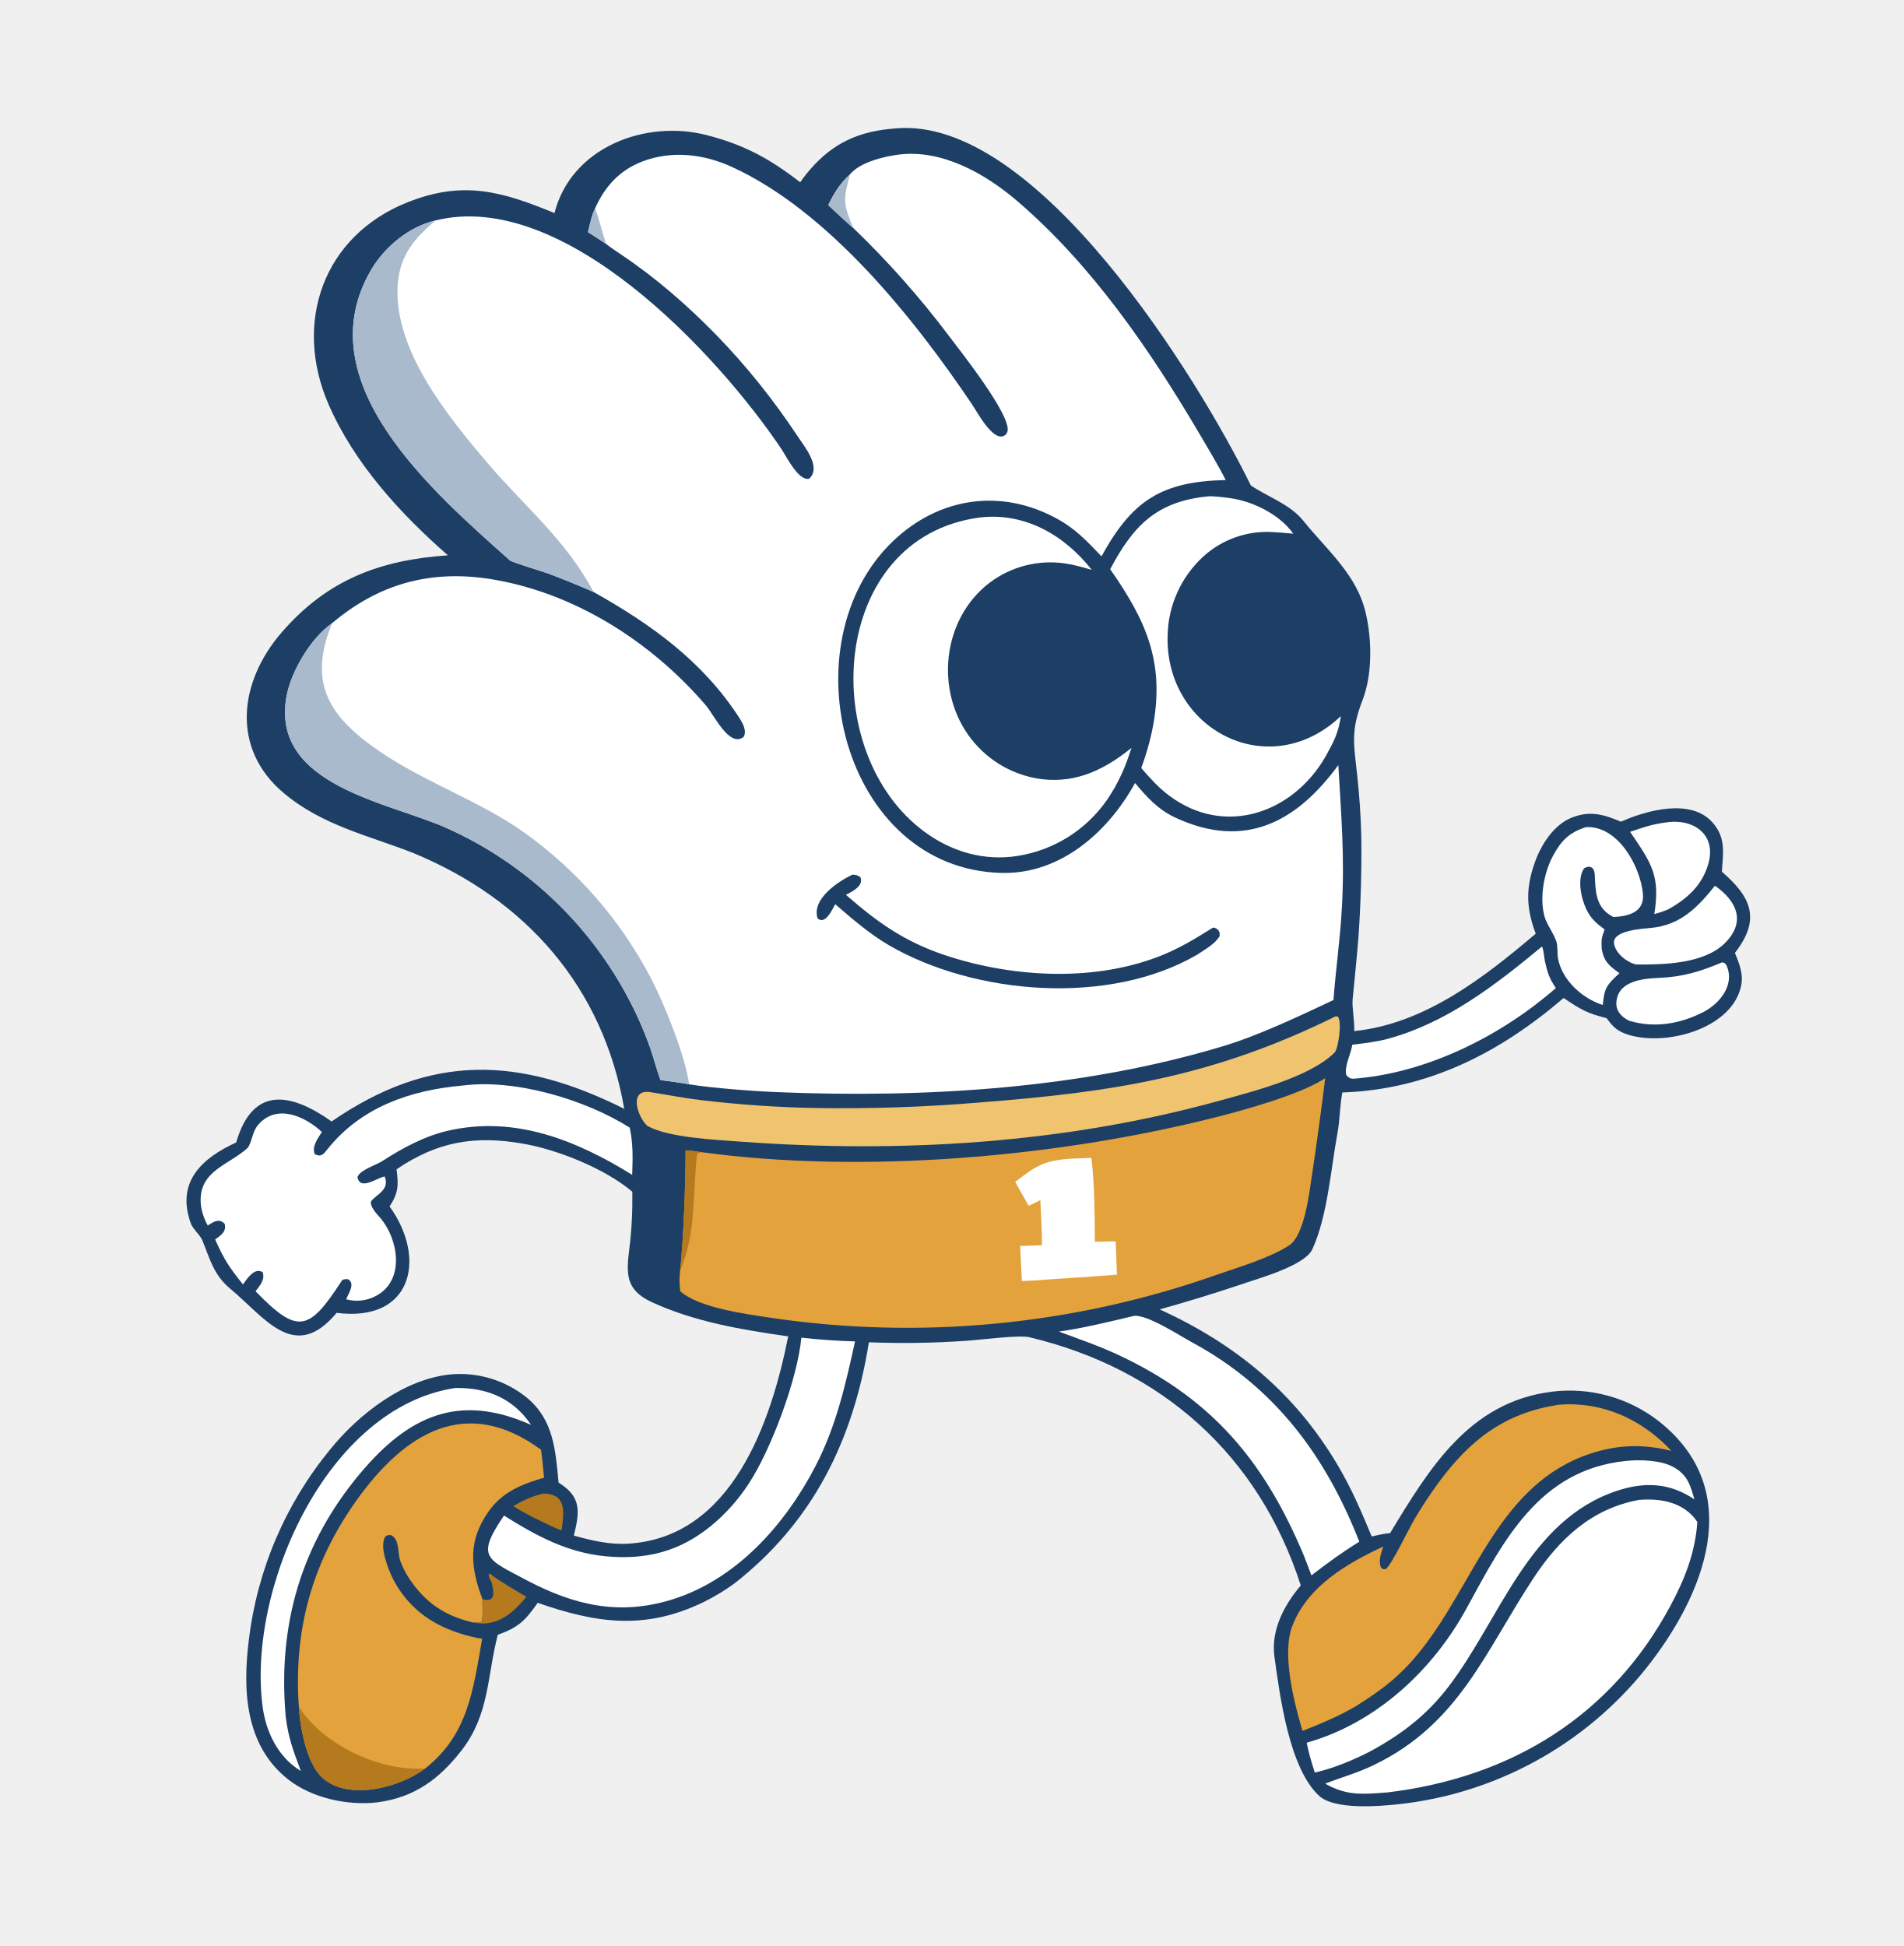
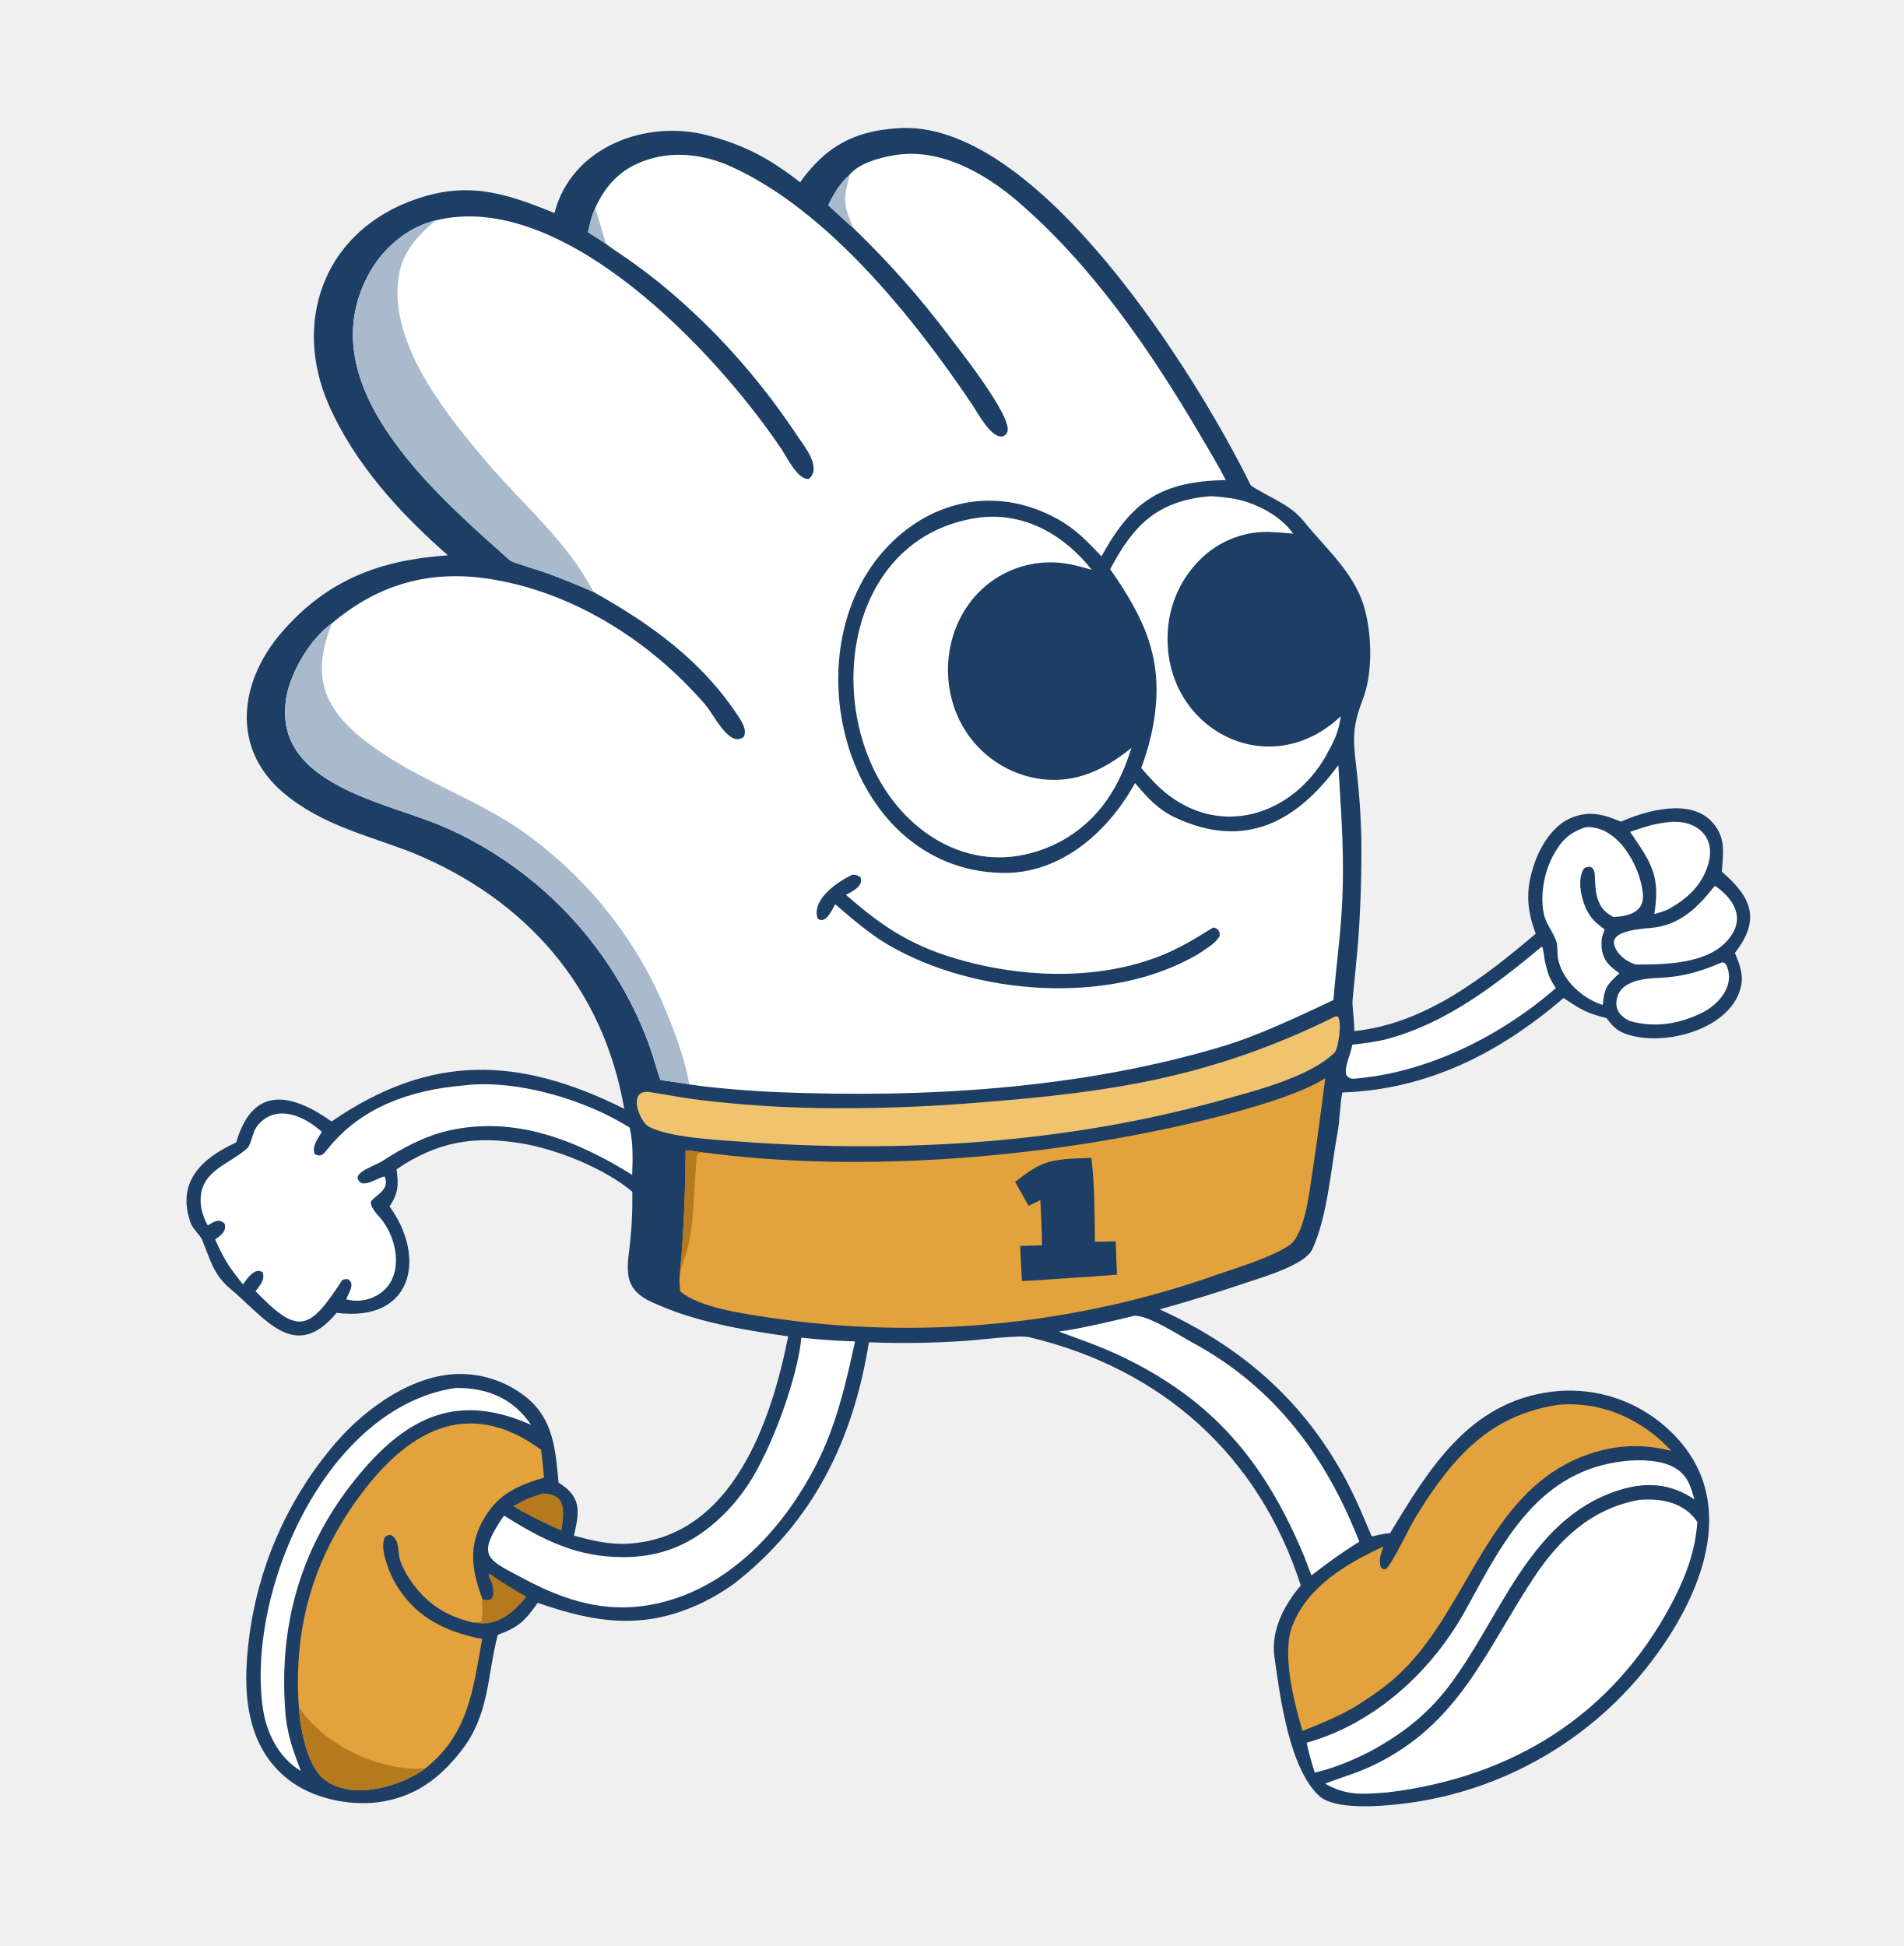
<svg xmlns="http://www.w3.org/2000/svg" viewBox="60 40 900 920">
  <path transform="scale(0.5 0.5)" d="M966.659 201.423C1099.87 189.086 1252.82 437.342 1302.69 538.99C1318.12 549.625 1339.63 556.615 1352.18 572.255C1374.79 600.413 1402.85 623.018 1411.36 659.783C1417.24 685.195 1417.7 717.72 1408.23 742.175C1396.79 771.734 1400.15 783.657 1403.33 813.997C1405.4 832.977 1406.67 852.037 1407.13 871.125C1407.52 902.81 1406.63 934.499 1404.44 966.111C1402.89 985.864 1400.77 1005.29 1398.93 1024.94C1398.2 1032.7 1400.86 1044.97 1400.43 1054.92C1466.69 1048.21 1522.89 1004.55 1572.05 962.831C1562.78 938.208 1562.49 919.338 1571.61 894.303C1577.51 878.089 1589.32 859.913 1605.75 853.233C1623.29 846.102 1636.55 850.152 1652.62 856.932C1676.64 846.304 1718.61 834.368 1739.21 857.673C1752.21 872.376 1749.08 886.448 1748.06 904.244C1775.87 928.223 1785.21 949.246 1760.39 980.939C1764.15 990.245 1768.3 1000.26 1766.54 1010.57C1759.21 1053.45 1691.69 1070.96 1656 1057.12C1647.75 1053.92 1644.02 1049.34 1639 1042.69C1620.31 1037.99 1614.69 1034.55 1598.42 1023.63C1538.2 1075.36 1470.02 1110.31 1389.2 1112.96C1386.76 1125.59 1386.94 1138.71 1384.61 1151.32C1378.26 1185.62 1375.22 1230 1360.77 1261.35C1354.06 1275.92 1313.72 1287.73 1298.53 1292.78C1271.44 1301.94 1244.12 1310.37 1216.58 1318.06C1288.05 1350.78 1343.98 1396.56 1384.44 1464.72C1398.11 1487.75 1406.68 1508.13 1416.98 1532.77C1423.5 1531.26 1427.67 1530.26 1434.35 1529.6C1471.15 1468.9 1508.89 1405.87 1586.89 1395.93C1623.14 1391.33 1659.73 1401.39 1688.53 1423.88C1772.11 1489.99 1730.92 1589.26 1675.79 1658.24C1618.19 1729.83 1534.6 1775.7 1443.28 1785.84C1424.24 1787.94 1381.98 1791.5 1367.3 1778.06C1339 1752.17 1330.1 1683.53 1324.99 1646.48C1321.51 1621.31 1334.31 1597.4 1349.9 1579.11C1310.2 1455.84 1218.39 1374.19 1093.25 1344.38C1083.41 1342.04 1045.92 1346.99 1033.65 1347.77C1003 1349.9 972.254 1350.37 941.553 1349.16C926.79 1441.43 888.964 1518.86 814.468 1577.16C805.348 1583.8 795.677 1589.66 785.56 1594.65C730.28 1621.62 684.103 1614.93 628.422 1595.53C616.342 1612.58 610.564 1618.52 590.66 1625.76C580.492 1665.11 582.83 1701 556.453 1734.99C535.305 1762.25 511.603 1779.69 476.733 1784.17C448.805 1787.46 415.142 1780.21 392.775 1762.74C351.441 1730.46 349.32 1677.75 355.354 1630.09C363.353 1564.13 390.004 1501.83 432.177 1450.49C459.186 1417.02 501.968 1383.92 545.972 1379.54C572.077 1377.19 598.062 1385.16 618.365 1401.73C643.521 1422.68 645.251 1451.41 648.149 1481.86C670.201 1495.5 667.999 1509.47 662.612 1531.97C679.434 1536.62 696.234 1540.64 713.809 1539.6C812.477 1533.79 849.256 1423.92 865.257 1343.57C821.198 1337.26 776.628 1329.91 735.912 1311.02C711.654 1299.76 711.997 1284.67 715.003 1261.04C717.271 1243.21 718.126 1224.8 717.883 1206.83C692.236 1185.11 647.954 1167.3 615.193 1161.49C568.874 1153.28 533.541 1159.42 494.948 1185.6C496.84 1200.6 496.829 1207.84 488.36 1220.75C523.905 1269.97 509.591 1330.54 438.292 1321.33C398.469 1369.19 370.579 1325.79 337.461 1298.31C321.917 1285.41 318.389 1270.05 311.199 1252.48C309.098 1247.76 302.301 1241.81 300.62 1237.27C285.704 1197.02 311.946 1174.57 343.311 1160.24C359.127 1105.63 395.949 1113.77 433.53 1140.38C527.606 1075.6 611.106 1078.97 710.224 1128.41C690.262 1013.38 617.508 930.63 510.726 886.533C467.673 869.688 425.005 860.535 388.594 830.145C337.878 787.815 346.025 724.296 386.558 677.667C429.678 628.062 479.224 609.52 543.462 605.064C498.215 565.456 455.019 518.094 430.757 462.578C396.978 385.286 425.42 303.028 505.39 271.247C557.671 250.47 594.087 260.73 644.257 281.472C660.205 219 730.42 192.939 788.012 207.704C823.686 216.849 847.859 230.088 876.599 252.359C879.475 248.15 882.602 244.118 885.963 240.285C908.291 214.48 933 203.943 966.659 201.423Z" fill="#1D3F66" />
  <path transform="scale(0.5 0.5)" d="M923.707 244.822C933.174 233.277 956.548 227.704 970.71 226.063C1011.13 221.378 1051.5 244.177 1081.59 269.911C1152.18 330.275 1207.08 410.427 1253.96 489.928C1261.5 502.708 1272.45 521.012 1278.92 533.887C1218.09 535.252 1190.44 553.257 1161.48 606.02C1147.66 591.621 1136.87 579.892 1118.98 570.212C1066.32 541.543 1008.03 550.179 964.704 591.324C863.434 687.5 916.125 902.152 1067.41 905.381C1122.94 906.567 1167.8 866.562 1193.21 820.371C1204.41 833.836 1215.15 845.56 1231.2 853.036C1297.4 883.886 1346.29 856.825 1385.41 803.405C1388.16 851.632 1391.5 889.939 1388.74 938.8C1387.05 968.911 1382.99 996.358 1380.8 1025.55C1348.47 1040.74 1310.43 1058.95 1276.34 1069.22C1142.04 1109.64 995.15 1118.31 855.5 1112.67C832.065 1111.73 794.333 1108.88 771.625 1105.27C762.808 1103.59 753.403 1102.45 744.475 1101.22C741.193 1092.35 738.25 1080.94 734.943 1071.42C728.819 1053.99 721.3 1037.07 712.461 1020.84C674.664 950.951 614.888 895.462 542.381 862.96C488.02 838.576 376.617 823.024 390.705 739.515C394.774 715.395 413.662 683.419 433.962 669.265C477.539 632.448 525.928 618.621 582.849 627.374C662.357 639.807 735.555 686.475 787.463 747.021C795.166 756.006 809.719 787.477 823.195 776.674C826.283 770.906 822.229 763.705 819.002 758.716C784.332 705.101 735.816 670.405 681.207 639.722C666.685 633.394 652.343 627.495 637.496 621.985C632.519 620.137 604.149 611.661 602.176 609.9C530.448 545.873 407.768 441.157 471.382 334.418C484.193 312.921 507.088 294.229 531.657 288.486C652.63 258.135 798.017 414.15 858.706 504.373C863.863 512.04 874.67 534.644 884.974 532.715C897.145 521.919 880.468 502.001 874.335 492.766C851.739 458.467 825.983 426.357 797.404 396.856C770.001 368.811 740.396 342.915 707.809 321.032C703.187 317.928 697.482 314.144 693.178 310.732C687.48 306.906 681.799 303.125 675.94 299.54L676.1 298.864C677.855 291.44 679.401 283.77 682.741 276.854C692.009 256.192 705.906 240.878 727.414 232.664C755.211 222.049 785.367 225.625 811.974 237.806C903.514 279.717 983.9 380.524 1039 462.228C1043.96 469.585 1057.74 495.705 1068.31 492.463C1070.56 491.773 1071.92 490.219 1072.57 487.987C1076.87 473.304 1027.08 410.723 1016.99 397.293C989.685 361.061 959.533 327.06 926.827 295.614C919.939 289.805 909.737 280.167 903.107 273.913C908.665 262.58 914.308 253.302 923.707 244.822Z" fill="#FFFFFF" />
  <path transform="scale(0.5 0.5)" d="M433.962 669.265C410.881 725.898 430.652 757.658 479.607 790.932C522.412 820.025 573.589 837.326 615.475 867.059C665.219 902.541 705.99 949.148 734.542 1003.17C747.642 1027.76 767.778 1077.65 771.625 1105.27C762.808 1103.59 753.403 1102.45 744.475 1101.22C741.193 1092.35 738.25 1080.94 734.943 1071.42C728.819 1053.99 721.3 1037.07 712.461 1020.84C674.664 950.951 614.888 895.462 542.381 862.96C488.02 838.576 376.617 823.024 390.705 739.515C394.774 715.395 413.662 683.419 433.962 669.265Z" fill="#A9BACD" />
  <path transform="scale(0.5 0.5)" d="M681.207 639.722C666.685 633.394 652.343 627.495 637.496 621.985C632.519 620.137 604.149 611.661 602.176 609.9C530.448 545.873 407.768 441.157 471.382 334.418C484.193 312.921 507.088 294.229 531.657 288.486C511.571 305.872 497.796 321.46 495.998 349.879C492.137 410.893 543.736 474.168 581.213 518.081C616.192 559.067 655.563 591.1 681.207 639.722Z" fill="#A9BACD" />
  <path transform="scale(0.5 0.5)" d="M903.107 273.913C908.665 262.58 914.308 253.302 923.707 244.822C917.281 268.642 916.894 272.207 926.827 295.614C919.939 289.805 909.737 280.167 903.107 273.913Z" fill="#A9BACD" />
  <path transform="scale(0.5 0.5)" d="M682.741 276.854C686.663 288.023 689.352 299.709 693.178 310.732C687.48 306.906 681.799 303.125 675.94 299.54L676.1 298.864C677.855 291.44 679.401 283.77 682.741 276.854Z" fill="#A9BACD" />
  <path transform="scale(0.5 0.5)" d="M925.899 907.012C930.097 907.354 929.984 907.174 933.477 909.354C937.055 917.563 925.781 923.029 919.819 926.072C949.705 952.067 974.273 969.787 1012.54 982.844C1075.54 1003.93 1151.34 1008.69 1214.12 984.985C1233.69 977.594 1248.65 968.465 1266.18 957.51C1268.01 956.364 1270.03 958.017 1271.51 958.925C1273.66 962.697 1273.15 960.738 1273.19 965.008C1269.32 972.252 1259.09 977.896 1251.97 982.662C1168.96 1031.11 1041.9 1021.05 960.34 973.67C942.925 963.555 924.976 948.262 909.715 934.949C906.859 940.103 900.356 954.81 892.996 948.338C887.401 930.066 911.935 913.779 925.899 907.012Z" fill="#1D3F66" />
  <path transform="scale(0.5 0.5)" d="M783.064 1169.4C936.299 1190.23 1119.35 1174.25 1268.8 1136.58C1296.34 1129.64 1350.11 1114.77 1373.02 1099.42C1369.23 1130 1365.06 1160.54 1360.52 1191.01C1357.94 1207.52 1353.58 1247.97 1338.78 1257.63C1320.95 1269.26 1292.58 1277.68 1271.74 1284.89C1135.56 1333.18 989.586 1347.2 846.702 1325.71C823.142 1322.17 780.687 1316.31 763.204 1300.99C762.341 1293.57 762.179 1288.96 763.087 1281.43C766.563 1246.93 768.057 1202.06 768.266 1167.66C773.784 1168.03 777.685 1168.56 783.064 1169.4Z" fill="#E3A23B" />
  <path transform="scale(0.5 0.5)" d="M768.266 1167.66C773.784 1168.03 777.685 1168.56 783.064 1169.4L779.497 1170.68C778.19 1174.63 777.464 1191.19 777.127 1195.94C774.737 1229.66 775.88 1249.49 763.087 1281.43C766.563 1246.93 768.057 1202.06 768.266 1167.66Z" fill="#B57A1E" />
-   <path transform="scale(0.5 0.5)" d="M1135.16 1175.42L1151.9 1174.83C1154.99 1199.12 1155.04 1229.48 1155.23 1254.09L1174.9 1253.75L1176.09 1285.22C1149.93 1287.45 1123.04 1288.77 1096.75 1290.8L1086.22 1291.23C1085.6 1280.18 1085.05 1269.14 1084.59 1258.08L1105.2 1257.44C1105.19 1243.61 1104.28 1228.68 1103.66 1214.77L1092.58 1220.11L1079.86 1197.56C1100.78 1181.17 1108.73 1176.92 1135.16 1175.42Z" fill="#FFFFFF" />
+   <path transform="scale(0.5 0.5)" d="M1135.16 1175.42L1151.9 1174.83C1154.99 1199.12 1155.04 1229.48 1155.23 1254.09L1174.9 1253.75L1176.09 1285.22C1149.93 1287.45 1123.04 1288.77 1096.75 1290.8L1086.22 1291.23C1085.6 1280.18 1085.05 1269.14 1084.59 1258.08L1105.2 1257.44C1105.19 1243.61 1104.28 1228.68 1103.66 1214.77L1092.58 1220.11L1079.86 1197.56C1100.78 1181.17 1108.73 1176.92 1135.16 1175.42Z" fill="#1D3F66" />
  <path transform="scale(0.5 0.5)" d="M402.558 1693.7C397.581 1621.43 414.769 1557.97 457.11 1498.61C502.566 1434.89 560.68 1398.77 631.577 1450.8C632.801 1459.46 633.552 1468.46 634.401 1477.19C613.719 1483.2 595.3 1490.47 582.336 1508.62C562.28 1536.7 564.648 1561.61 576.167 1592.06C576.026 1598.73 576.796 1606.9 575.586 1613.33C575.457 1614.02 568.358 1614.15 567.75 1614.19C541 1608.21 521.954 1595.39 506.672 1572.21C503.63 1567.6 500.085 1560.64 498.332 1555.41C495.699 1547.56 498.103 1536.37 489.998 1531.53C485.616 1531.61 487.449 1530.92 484.146 1533.16C480.733 1539.36 482.672 1548.2 484.575 1554.81C491.854 1580.95 509.582 1602.93 533.582 1615.57C546.055 1622.24 561.902 1627.34 575.884 1629.54C567.316 1678.06 562.649 1720.14 522.052 1752.13C498.606 1769.66 450.866 1783.21 425.416 1761.52C410.069 1748.43 403.648 1713.36 402.558 1693.7Z" fill="#E3A23B" />
  <path transform="scale(0.5 0.5)" d="M402.558 1693.7C425.464 1730.05 479.65 1755.31 522.052 1752.13C498.606 1769.66 450.866 1783.21 425.416 1761.52C410.069 1748.43 403.648 1713.36 402.558 1693.7Z" fill="#B57A1E" />
  <path transform="scale(0.5 0.5)" d="M1045.96 569.365C1088.83 564.093 1126.52 586.012 1152.32 618.87C1144.73 616.565 1134.99 613.872 1127.23 612.771C1102.05 609.015 1076.42 615.476 1056.03 630.714C1010.37 665.172 1003.48 734.442 1038.5 778.951C1054.99 800.02 1079.2 813.647 1105.76 816.816C1138.59 820.5 1165.1 807.141 1189.87 787.126C1184.72 802.5 1181.8 810.287 1174.07 824.564C1171.58 828.73 1168.91 833.193 1166.11 837.138C1146.41 865.06 1116.27 883.847 1082.52 889.243C1050.93 894.381 1020.18 885.574 994.375 866.681C892.416 792.037 903.335 588.665 1045.96 569.365Z" fill="#FFFFFF" />
  <path transform="scale(0.5 0.5)" d="M1669.56 1498.24C1690.22 1496.39 1712.54 1500.46 1724.87 1519.06C1722.84 1547.9 1713.19 1572.55 1699.72 1597.75C1643.44 1703.05 1548.32 1760.69 1432.04 1774.76C1408.6 1776.5 1393.68 1778.28 1372.98 1766.5C1389.47 1760.05 1402.72 1756.72 1419.15 1748.79C1499.83 1709.85 1524.25 1641.41 1570.02 1572.03C1594.3 1535.22 1624.72 1506.47 1669.56 1498.24Z" fill="#FFFFFF" />
  <path transform="scale(0.5 0.5)" d="M557.548 1106.4C607.152 1100.01 673.262 1119.57 715.39 1146.21C718.721 1161.43 718.273 1175.46 717.738 1190.83C665.084 1158.2 606.905 1134.55 543.531 1149.14C521.555 1154.2 500.589 1165.45 481.817 1177.63C475.649 1181.63 460.564 1186.05 457.983 1192.9C460.28 1206.18 476.546 1193.61 483.679 1192.37C489.11 1205.48 474.778 1209.69 470.679 1216.23C470.016 1220.55 475.182 1226.78 478.038 1229.85C496.326 1249.55 504.053 1290.13 475.532 1305.29C466.888 1309.95 456.789 1311.11 447.315 1308.53C449.831 1302.24 456.264 1293.35 448.8 1289.44C447.333 1289.51 444.192 1289.4 443.264 1290.83C412.03 1339.01 401.592 1342.12 361.652 1300.93C365.747 1295.36 370.784 1290.12 368.351 1282.94C360.9 1277.91 353.512 1289.1 349.702 1294.46C336.245 1277.49 332.197 1271.51 323.434 1251.97C328.696 1247.98 334.455 1244.62 332.409 1237.1C326.884 1231.64 322.086 1235.29 316.439 1238.7C312.933 1232.75 310.319 1224.52 309.836 1218.08C307.474 1186.59 337.081 1181.55 354.595 1164.96C358.98 1157.45 358.405 1149.89 364.62 1142.97C381.944 1123.69 407.894 1135.19 424.331 1150.3C420.55 1156.35 414.526 1164.21 417.649 1171.33C423.678 1174.34 425.8 1171.41 429.643 1166.6C461.506 1126.69 508.062 1110.75 557.548 1106.4Z" fill="#FFFFFF" />
  <path transform="scale(0.5 0.5)" d="M1593.3 1408.31C1598.38 1407.8 1603.5 1407.66 1608.6 1407.89C1644.25 1409.14 1676.28 1425.96 1700.3 1451.84L1696.84 1451.03C1671.45 1445.25 1648.41 1446.28 1623.64 1454.49C1537.5 1483.02 1514.78 1575.71 1463.77 1640.03C1444.48 1664.37 1427.24 1677.42 1401.42 1693.62C1384.85 1703.22 1369.16 1709.65 1351.5 1716.61C1343.42 1689.21 1331.69 1643.58 1342.02 1617.06C1356.63 1579.53 1393.88 1558.15 1427.92 1542.28C1425.73 1548.97 1423.26 1555.21 1425.58 1561.93C1428.33 1564.15 1426.81 1563.6 1430.27 1563.7C1436.25 1558.8 1451.64 1526.15 1457.79 1515.76C1464.64 1504.28 1472 1493.12 1479.85 1482.3C1509.84 1441.43 1542.79 1416.02 1593.3 1408.31Z" fill="#E3A23B" />
  <path transform="scale(0.5 0.5)" d="M1382.84 1040.95L1384.99 1041.2C1389.04 1046.42 1385.42 1071.63 1381.88 1075.19C1358.71 1098.49 1303.7 1112.25 1273.56 1120.6C1126.77 1161.26 972.203 1170.58 820.767 1159.5C797.54 1157.78 751.381 1155.7 732.092 1144.54C722.79 1136.33 713.97 1109.39 734.983 1112.67C750.721 1115.13 766.282 1118.17 782.106 1120.12C817.591 1124.39 853.267 1126.89 889.001 1127.62C941.694 1128.57 994.401 1126.82 1046.92 1122.37C1173.61 1112.57 1267.87 1097.77 1382.84 1040.95Z" fill="#F0C46E" />
  <path transform="scale(0.5 0.5)" d="M1261.18 549.441C1266.37 548.694 1277.98 550.312 1283.42 551.061C1304.69 553.99 1330.17 566.636 1342.79 584.616C1336.31 584.037 1329.43 583.376 1322.97 583.066C1298.95 581.689 1275.38 590.065 1257.62 606.297C1236.92 625.318 1224.79 651.913 1224.02 680.019C1220.73 769.279 1319.66 821.772 1387.82 757.098C1385.26 773.64 1381.36 780.743 1373.19 795.541C1342.27 848.993 1278.08 871.334 1225.9 832.602C1215.03 824.536 1207.9 816.213 1199.02 806.18C1204.06 792.82 1207.89 779.037 1210.47 764.995C1221.04 705.202 1203.35 666.427 1169.7 618.204C1191.39 577.203 1213.31 554.422 1261.18 549.441Z" fill="#FFFFFF" />
  <path transform="scale(0.5 0.5)" d="M877.697 1344.81C894.56 1346.68 911.491 1347.85 928.45 1348.34C919.502 1389.23 910.461 1428.85 891.125 1466.13C862.214 1521.88 816.043 1573.9 754.391 1592.7C705.258 1607.68 663.004 1597.72 618.957 1574.68C580.691 1554.07 569.064 1553.39 596.541 1513.01C626.66 1531.96 656.299 1548.04 692.364 1551.48C730.963 1555.15 762.995 1547 792.93 1522.25C806.614 1510.89 818.482 1497.51 828.12 1482.56C849.351 1450.05 874.035 1383.65 877.697 1344.81Z" fill="#FFFFFF" />
  <path transform="scale(0.5 0.5)" d="M1192.12 1324.22C1204.65 1322.7 1235.8 1343.14 1247.35 1349.39C1325.1 1391.43 1373.41 1456.41 1405.23 1537.71C1388.05 1548.36 1376.06 1557.25 1359.99 1569.53L1353.05 1551.4C1350.67 1545.71 1348.2 1540.05 1345.64 1534.43C1308.92 1453.85 1260.5 1400.55 1179.53 1362.12C1159.52 1352.62 1141.87 1346.77 1121.19 1339.03C1142.69 1336.13 1170.74 1329.37 1192.12 1324.22Z" fill="#FFFFFF" />
  <path transform="scale(0.5 0.5)" d="M1657.23 1461.38C1670.38 1459.95 1689.97 1460.55 1701.78 1466.9C1715.72 1474.4 1718.07 1484.08 1722.11 1497.73C1698.77 1481.91 1674.92 1480.92 1648.72 1489.64C1564.77 1517.61 1538.34 1611.31 1489.41 1675C1468.69 1701.97 1445.09 1719.92 1415.66 1735.91C1399.9 1744.08 1380.62 1752.12 1363.15 1755.99C1359.87 1745.66 1357.69 1738.56 1355.5 1727.8C1420.82 1709.4 1474.64 1659.47 1506.61 1600.82C1541.78 1536.3 1575.46 1469.74 1657.23 1461.38Z" fill="#FFFFFF" />
  <path transform="scale(0.5 0.5)" d="M550.606 1392.39C580.343 1391.9 605.252 1402.15 622.112 1427.26C554 1396.9 506.445 1418.34 460.414 1473.28C404.48 1540.05 382.458 1616.88 390.154 1703.23C392.639 1723.46 397.396 1735.62 404.455 1754.53C383 1741.63 371.462 1717.72 368.283 1693.55C353.585 1581.83 429.311 1410.32 550.606 1392.39Z" fill="#FFFFFF" />
  <path transform="scale(0.5 0.5)" d="M1619.62 862.09C1649.57 860.51 1670.8 898.573 1673.38 924.901C1675.13 942.659 1659.68 946.341 1645.52 947.069C1644.52 946.533 1643.52 945.967 1642.55 945.373C1628.32 936.614 1628.62 921.423 1627.84 906.682C1627.5 900.406 1623.57 897.647 1617.78 900.97C1610.96 911.024 1614.9 929.045 1619.81 939.522C1624.07 948.619 1629.38 953.064 1637.19 958.82C1634.32 966.352 1633.99 968.694 1634.4 976.746C1636.37 989.272 1641.63 993.245 1651.19 1000.21C1638.97 1011.37 1636.84 1014.47 1635.45 1030.24C1615.96 1024.12 1596.67 1006.44 1593.09 986.022C1592.28 981.418 1592.97 974.616 1591.68 970.553C1589.06 962.352 1582.8 954.842 1580.31 946.468C1575.52 928.58 1579.77 905.107 1588.47 889.06C1596.42 874.393 1604.07 866.955 1619.62 862.09Z" fill="#FFFFFF" />
  <path transform="scale(0.5 0.5)" d="M1577.91 975.023C1579.37 976.675 1580.09 986.206 1580.84 989.372C1583.51 1000.64 1584.77 1004.81 1591.07 1014.29C1540 1058.72 1472.09 1093.2 1404.25 1099.56C1398.58 1100.03 1396.78 1100.87 1392.93 1096.51C1390.84 1088.47 1397.16 1077.18 1398.65 1067.79C1409.42 1066.48 1420.95 1065.24 1431.38 1062.45C1487.74 1047.38 1533.87 1011.4 1577.91 975.023Z" fill="#FFFFFF" />
  <path transform="scale(0.5 0.5)" d="M1741.48 917.512C1761.83 931.573 1771.56 951.561 1750.59 972.043C1730.96 991.226 1693.2 992.228 1667.01 991.964C1658.11 989.845 1648.06 981.832 1646.19 972.788C1643.44 959.562 1672.89 958.214 1681.91 957.285C1709.05 954.49 1725.32 937.805 1741.48 917.512Z" fill="#FFFFFF" />
  <path transform="scale(0.5 0.5)" d="M1748.34 989.914C1750.22 990.094 1751.67 991.148 1752.43 992.844C1760.8 1011.38 1745.54 1029.29 1730.35 1037.02C1708.12 1048.36 1684.03 1052.18 1660.56 1045.21C1650.77 1040.4 1645.96 1033.01 1649.32 1022.27C1654.05 1007.15 1674.86 1005.18 1688.18 1004.65C1710.97 1003.75 1727.67 998.631 1748.34 989.914Z" fill="#FFFFFF" />
  <path transform="scale(0.5 0.5)" d="M1697.23 857.364C1722.55 854.397 1743.07 869.951 1735.17 897.013C1729.27 917.22 1715.39 929.685 1697.41 939.757C1691.57 942.2 1690.09 942.609 1684.17 944.267C1690.06 907.673 1681.23 895.937 1661.3 866.537C1675.76 861.681 1682.14 859.285 1697.23 857.364Z" fill="#FFFFFF" />
  <path transform="scale(0.5 0.5)" d="M584.851 1576.01C584.484 1575.22 578.989 1564.79 584.714 1569.13L586.016 1570.1C592.869 1575.2 610.363 1585.64 617.69 1589.74C604.967 1605.5 589.608 1618.69 567.75 1614.19C568.358 1614.15 575.457 1614.02 575.586 1613.33C576.796 1606.9 576.026 1598.73 576.167 1592.06C589.592 1595.97 586.55 1583.89 584.851 1576.01Z" fill="#B57A1E" />
  <path transform="scale(0.5 0.5)" d="M584.851 1576.01C584.484 1575.22 578.989 1564.79 584.714 1569.13L586.016 1570.1L584.851 1576.01Z" fill="#B57A1E" />
  <path transform="scale(0.5 0.5)" d="M633.599 1492.22C656.37 1492.39 653.212 1510.26 650.909 1527.12C644.479 1524.63 639.262 1521.96 633.101 1519.07L632.368 1518.74C623.587 1514.56 613.392 1509.2 605.194 1504.1C615.249 1498.46 622.274 1495 633.599 1492.22Z" fill="#B57A1E" />
</svg>
